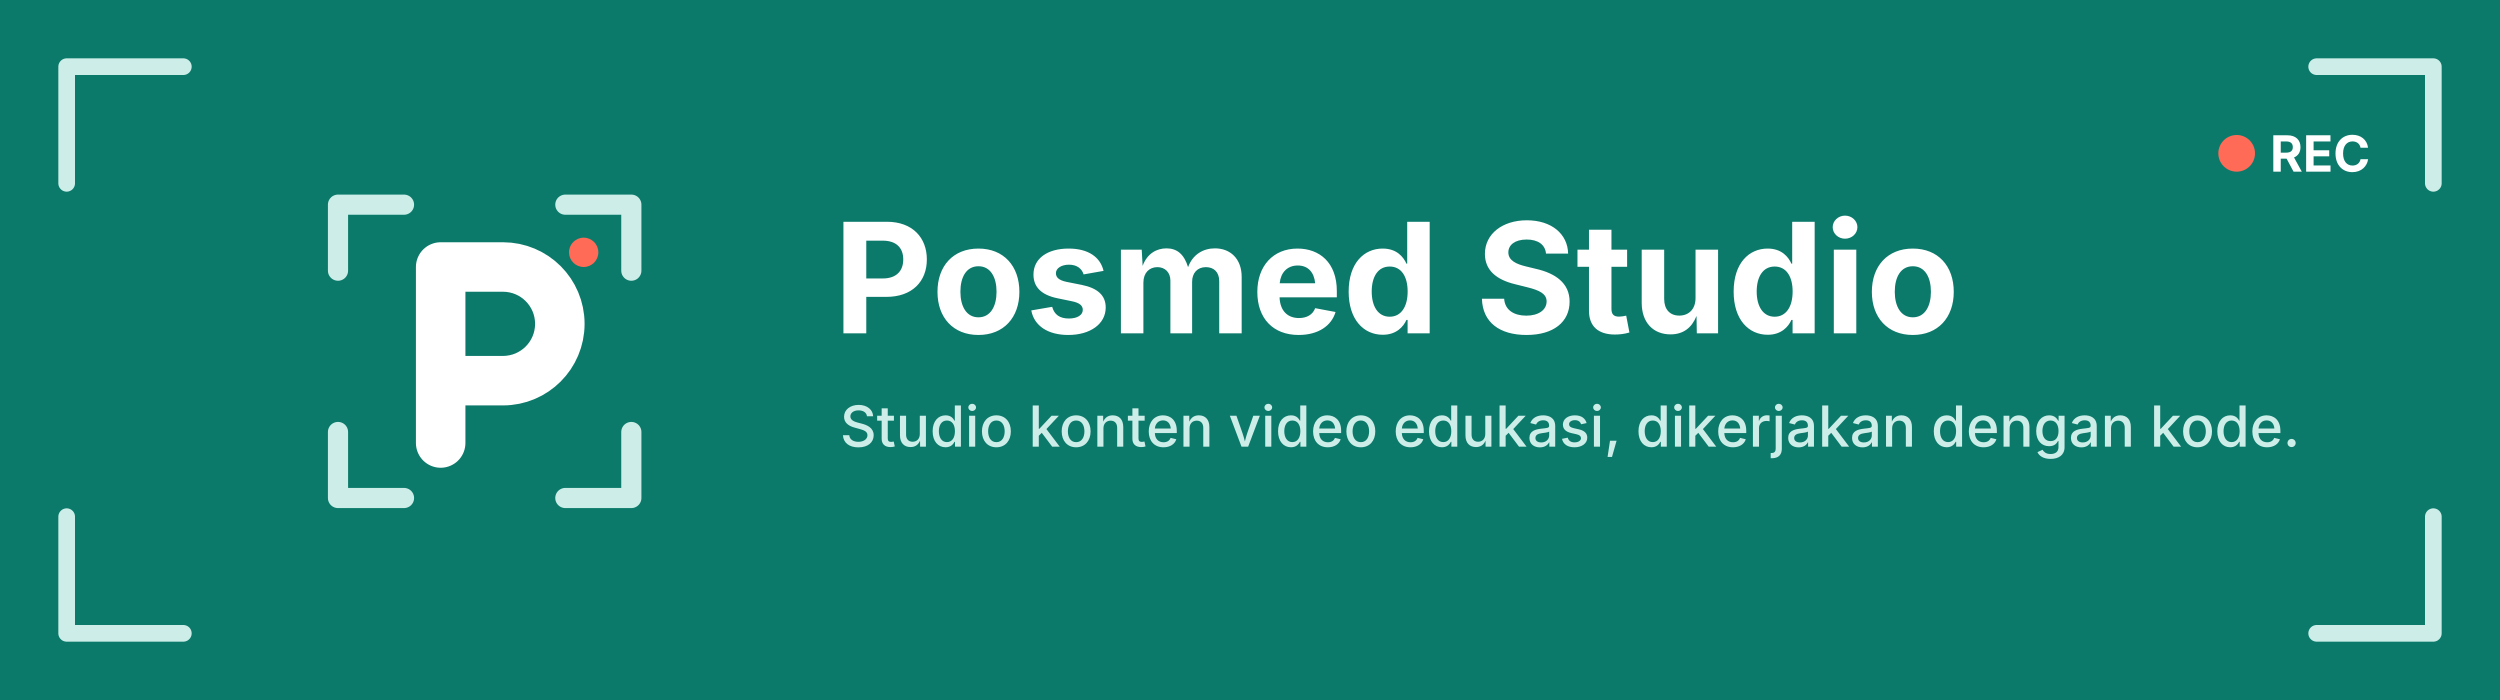
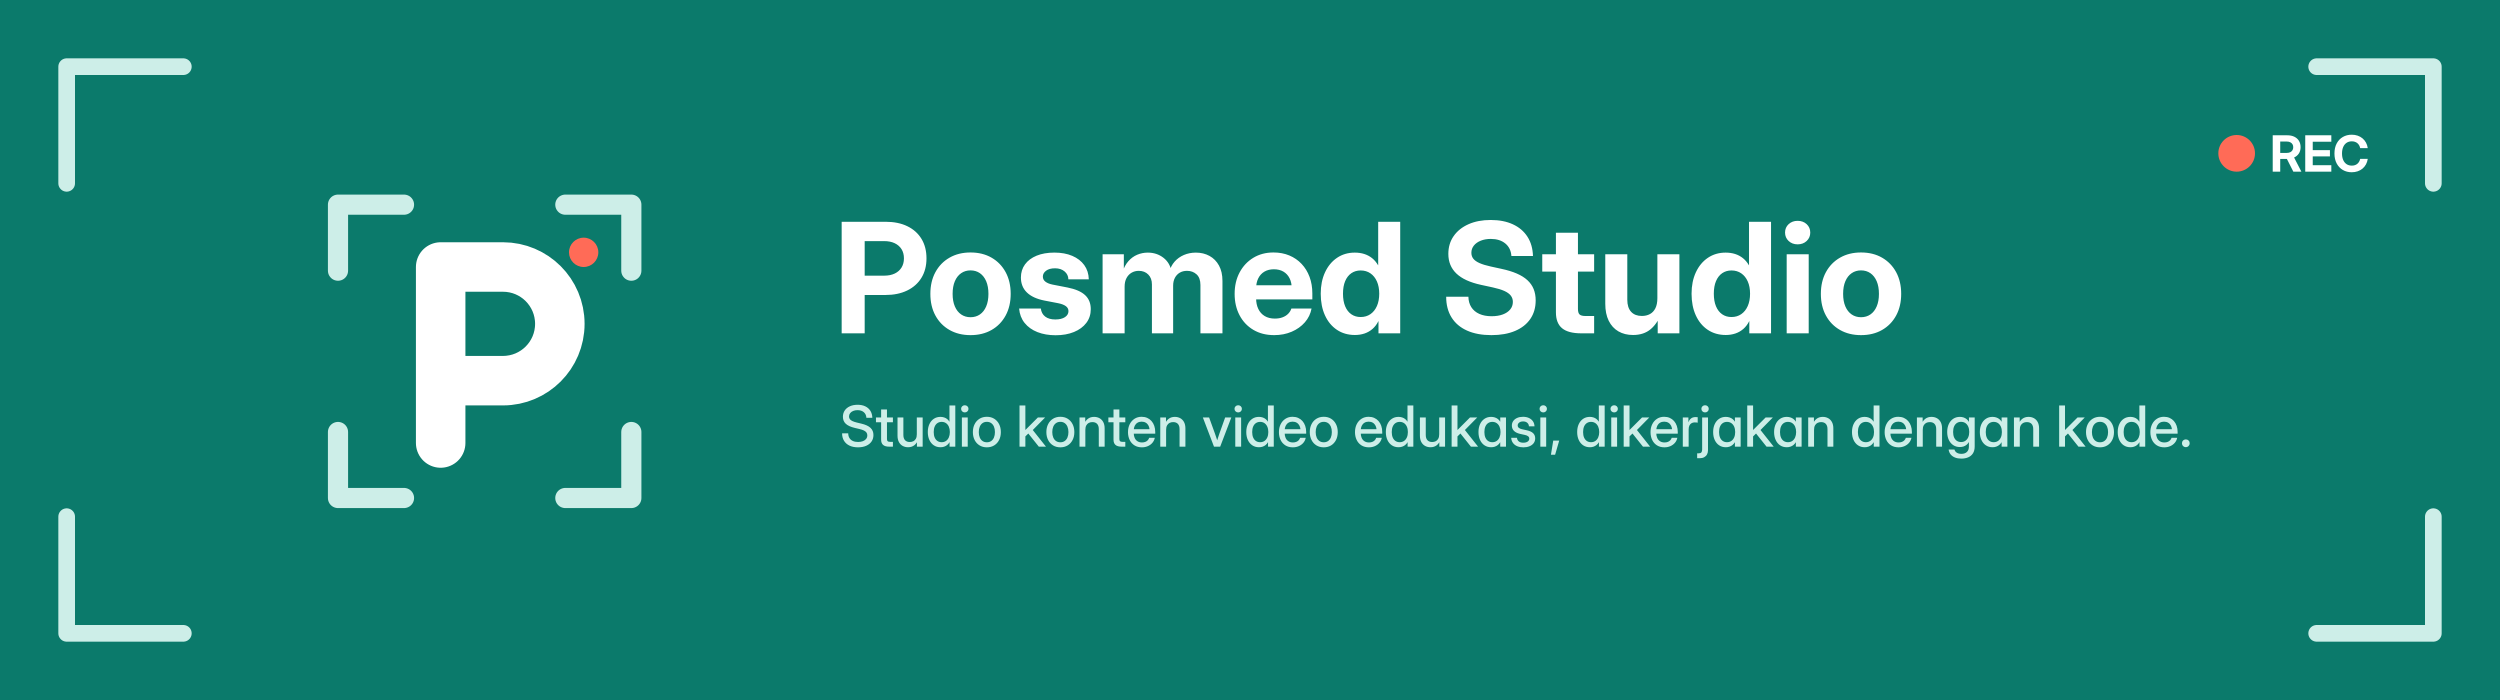
<svg xmlns="http://www.w3.org/2000/svg" viewBox="0 0 1500 420" width="1500" height="420">
  <rect width="1500" height="420" fill="#0b7a6b" />
  <path d="M40 110 V40 H110" fill="none" stroke="#cdeee8" stroke-width="10" stroke-linecap="round" stroke-linejoin="round" />
  <path d="M1390 40 H1460 V110" fill="none" stroke="#cdeee8" stroke-width="10" stroke-linecap="round" stroke-linejoin="round" />
  <path d="M1460 310 V380 H1390" fill="none" stroke="#cdeee8" stroke-width="10" stroke-linecap="round" stroke-linejoin="round" />
  <path d="M110 380 H40 V310" fill="none" stroke="#cdeee8" stroke-width="10" stroke-linecap="round" stroke-linejoin="round" />
  <g transform="translate(150 70) scale(0.55)">
    <path d="M96 168 V96 H168" fill="none" stroke="#cdeee8" stroke-width="22" stroke-linecap="round" stroke-linejoin="round" />
    <path d="M344 96 H416 V168" fill="none" stroke="#cdeee8" stroke-width="22" stroke-linecap="round" stroke-linejoin="round" />
    <path d="M416 344 V416 H344" fill="none" stroke="#cdeee8" stroke-width="22" stroke-linecap="round" stroke-linejoin="round" />
    <path d="M168 416 H96 V344" fill="none" stroke="#cdeee8" stroke-width="22" stroke-linecap="round" stroke-linejoin="round" />
    <path d="M208 356 V164 H276 A62 62 0 0 1 276 288 H208" fill="none" stroke="#fff" stroke-width="54" stroke-linecap="round" stroke-linejoin="round" />
    <circle cx="364" cy="148" r="16" fill="#ff6b57" />
  </g>
-   <text x="500" y="200" font-family="Inter Variable, Inter, sans-serif" font-weight="700" font-size="92" fill="#fff">Posmed Studio</text>
-   <text x="504" y="268" font-family="Inter Variable, Inter, sans-serif" font-weight="500" font-size="34" fill="#cdeee8">Studio konten video edukasi, dikerjakan dengan kode.</text>
+   <path d="M504.999 200.0V133.066H531.389Q538.93 133.066 544.429 135.743Q549.928 138.42 552.909 143.344Q555.89 148.267 555.89 155.021Q555.89 161.75 552.868 166.685Q549.845 171.621 544.305 174.308Q538.765 176.995 531.223 176.995H512.656V165.393H530.513Q534.19 165.393 536.833 164.126Q539.477 162.859 540.92 160.524Q542.363 158.19 542.363 155.021Q542.363 151.806 540.92 149.505Q539.477 147.203 536.833 145.936Q534.19 144.669 530.513 144.669H518.81V200.0Z M582.315 201.078Q575.15 201.078 569.713 197.984Q564.276 194.89 561.246 189.319Q558.217 183.749 558.217 176.323Q558.217 168.875 561.246 163.297Q564.276 157.718 569.713 154.601Q575.15 151.484 582.315 151.484Q589.525 151.484 594.939 154.601Q600.354 157.718 603.383 163.297Q606.413 168.875 606.413 176.323Q606.413 183.749 603.383 189.319Q600.354 194.89 594.939 197.984Q589.525 201.078 582.315 201.078ZM582.315 190.328Q585.546 190.328 587.959 188.66Q590.372 186.993 591.715 183.845Q593.058 180.698 593.058 176.323Q593.058 171.882 591.715 168.746Q590.372 165.611 587.959 163.923Q585.546 162.235 582.315 162.235Q579.129 162.235 576.693 163.913Q574.257 165.591 572.914 168.736Q571.571 171.882 571.571 176.323Q571.571 180.719 572.914 183.856Q574.257 186.993 576.683 188.66Q579.108 190.328 582.315 190.328Z M633.4 201.151Q627.256 201.151 622.457 199.258Q617.657 197.366 614.769 193.768Q611.881 190.17 611.469 185.101H624.498Q624.854 188.184 627.09 189.933Q629.325 191.681 633.172 191.681Q636.876 191.681 638.977 190.282Q641.077 188.883 641.077 186.684Q641.077 184.814 639.464 183.657Q637.852 182.501 634.929 181.928L626.613 180.325Q619.719 178.971 616.133 175.481Q612.547 171.99 612.547 166.509Q612.547 162.005 614.993 158.64Q617.438 155.276 621.955 153.416Q626.471 151.557 632.639 151.557Q638.793 151.557 643.379 153.518Q647.964 155.48 650.557 159.064Q653.149 162.647 653.284 167.607H641.024Q640.979 164.755 638.76 162.867Q636.542 160.978 633.027 160.978Q629.616 160.978 627.665 162.422Q625.715 163.867 625.715 165.975Q625.715 167.822 627.242 169Q628.77 170.179 631.481 170.745L640.476 172.493Q647.668 173.917 651.064 177.08Q654.459 180.243 654.459 185.486Q654.459 190.228 651.787 193.748Q649.115 197.269 644.362 199.21Q639.609 201.151 633.4 201.151Z M661.557 200.0V152.562H674.302V163.236H673.504Q674.751 159.292 677.032 156.703Q679.313 154.114 682.33 152.841Q685.347 151.567 688.678 151.567Q694.103 151.567 698.11 154.698Q702.117 157.828 702.963 163.236H701.561Q702.448 159.613 704.747 157.003Q707.045 154.394 710.354 152.98Q713.663 151.567 717.53 151.567Q722.096 151.567 725.706 153.551Q729.316 155.535 731.396 159.329Q733.477 163.123 733.477 168.574V200.0H720.261V171Q720.261 166.729 717.942 164.617Q715.623 162.504 712.23 162.504Q709.675 162.504 707.809 163.627Q705.943 164.75 704.913 166.752Q703.882 168.754 703.882 171.413V200.0H691.152V170.628Q691.152 166.919 688.954 164.711Q686.756 162.504 683.251 162.504Q680.92 162.504 678.99 163.606Q677.061 164.707 675.917 166.824Q674.773 168.941 674.773 171.992V200.0Z M764.513 201.078Q757.332 201.078 751.989 197.901Q746.645 194.723 743.712 189.119Q740.779 183.514 740.779 176.323Q740.779 169.066 743.762 163.463Q746.745 157.86 751.997 154.672Q757.249 151.484 764.071 151.484Q769.304 151.484 773.583 153.269Q777.861 155.054 780.958 158.342Q784.055 161.63 785.73 166.128Q787.405 170.627 787.405 176.056V179.622H745.502V171.172H781.027L775.055 173.172Q775.055 169.582 773.75 166.981Q772.445 164.38 770.052 162.971Q767.66 161.563 764.338 161.563Q761.062 161.563 758.667 162.971Q756.273 164.38 754.968 166.981Q753.663 169.582 753.663 173.172V178.953Q753.663 182.613 754.984 185.367Q756.304 188.122 758.823 189.637Q761.342 191.152 764.902 191.152Q767.494 191.152 769.509 190.4Q771.524 189.647 772.881 188.282Q774.238 186.917 774.836 185.101H786.936Q786.061 189.808 782.916 193.402Q779.771 196.997 775.016 199.037Q770.262 201.078 764.513 201.078Z M812.965 200.995Q806.787 200.995 802.162 197.898Q797.536 194.8 794.988 189.228Q792.44 183.656 792.44 176.233Q792.44 168.935 795.024 163.375Q797.609 157.815 802.222 154.691Q806.835 151.567 812.868 151.567Q815.968 151.567 818.569 152.394Q821.171 153.222 823.256 154.889Q825.34 156.556 826.844 159.134H826.909V133.066H840.125V200.0H827.089V192.715H827.023Q825.656 195.48 823.55 197.325Q821.445 199.171 818.767 200.083Q816.089 200.995 812.965 200.995ZM816.389 190.217Q819.748 190.217 822.255 188.489Q824.762 186.761 826.15 183.612Q827.538 180.463 827.538 176.233Q827.538 171.982 826.15 168.857Q824.762 165.733 822.255 164.004Q819.748 162.276 816.389 162.276Q813.199 162.276 810.808 163.922Q808.417 165.567 807.106 168.671Q805.794 171.776 805.794 176.233Q805.794 180.669 807.106 183.798Q808.417 186.926 810.808 188.572Q813.199 190.217 816.389 190.217Z  M894.843 201.078Q886.292 201.078 880.22 198.352Q874.147 195.626 870.926 190.464Q867.705 185.303 867.705 178.049H881.041Q881.113 181.695 882.797 184.319Q884.481 186.943 887.584 188.338Q890.686 189.733 894.965 189.733Q898.818 189.733 901.67 188.671Q904.522 187.61 906.119 185.675Q907.716 183.74 907.716 181.141Q907.716 178.986 906.486 177.381Q905.256 175.775 902.614 174.577Q899.971 173.379 895.702 172.454L888.66 170.927Q878.709 168.776 873.857 164.141Q869.004 159.506 869.004 152.338Q869.004 146.228 872.184 141.659Q875.364 137.09 881.085 134.539Q886.805 131.988 894.399 131.988Q902.114 131.988 907.73 134.587Q913.347 137.186 916.464 142.027Q919.582 146.869 919.786 153.608H906.841Q906.506 148.823 903.186 146.089Q899.866 143.354 894.469 143.354Q891.078 143.354 888.447 144.416Q885.816 145.477 884.319 147.347Q882.822 149.216 882.822 151.667Q882.822 153.739 884 155.234Q885.178 156.729 887.732 157.859Q890.286 158.99 894.386 159.888L900.789 161.289Q906.147 162.429 910.044 164.112Q913.941 165.795 916.457 168.114Q918.973 170.433 920.189 173.443Q921.406 176.453 921.406 180.224Q921.406 186.674 918.204 191.355Q915.002 196.036 909.046 198.557Q903.091 201.078 894.843 201.078Z M956.481 152.562V162.954H925.352V152.562ZM933.554 139.625H946.77V185.347Q946.77 187.747 947.746 188.678Q948.722 189.609 951.399 189.609Q952.529 189.609 954.084 189.609Q955.638 189.609 956.481 189.609V200.0Q955.288 200.0 953.132 200.0Q950.975 200.0 948.788 200.0Q940.932 200.0 937.243 196.939Q933.554 193.878 933.554 187.417Z M979.816 200.995Q974.787 200.995 971.03 198.81Q967.273 196.624 965.218 192.436Q963.163 188.248 963.163 182.274V152.562H976.378V179.843Q976.378 184.59 978.676 187.082Q980.974 189.573 985.11 189.573Q987.842 189.573 989.944 188.447Q992.046 187.321 993.234 184.954Q994.421 182.587 994.421 178.917V152.562H1007.637V200.0H994.625V187.651H996.878Q994.615 193.933 990.46 197.464Q986.304 200.995 979.816 200.995Z M1035.463 200.995Q1029.285 200.995 1024.66 197.898Q1020.035 194.8 1017.486 189.228Q1014.938 183.656 1014.938 176.233Q1014.938 168.935 1017.522 163.375Q1020.107 157.815 1024.72 154.691Q1029.333 151.567 1035.366 151.567Q1038.466 151.567 1041.067 152.394Q1043.669 153.222 1045.754 154.889Q1047.839 156.556 1049.342 159.134H1049.407V133.066H1062.623V200.0H1049.587V192.715H1049.521Q1048.154 195.48 1046.048 197.325Q1043.943 199.171 1041.265 200.083Q1038.587 200.995 1035.463 200.995ZM1038.887 190.217Q1042.247 190.217 1044.753 188.489Q1047.26 186.761 1048.648 183.612Q1050.036 180.463 1050.036 176.233Q1050.036 171.982 1048.648 168.857Q1047.26 165.733 1044.753 164.004Q1042.247 162.276 1038.887 162.276Q1035.697 162.276 1033.306 163.922Q1030.915 165.567 1029.604 168.671Q1028.292 171.776 1028.292 176.233Q1028.292 180.669 1029.604 183.798Q1030.915 186.926 1033.306 188.572Q1035.697 190.217 1038.887 190.217Z M1072.008 200.0V152.562H1085.224V200.0ZM1078.592 146.608Q1075.32 146.608 1073.174 144.588Q1071.028 142.569 1071.028 139.534Q1071.028 136.499 1073.174 134.499Q1075.32 132.499 1078.571 132.499Q1081.857 132.499 1084.006 134.496Q1086.156 136.494 1086.156 139.555Q1086.156 142.583 1084.004 144.595Q1081.851 146.608 1078.592 146.608Z M1116.616 201.078Q1109.451 201.078 1104.014 197.984Q1098.577 194.89 1095.547 189.319Q1092.518 183.749 1092.518 176.323Q1092.518 168.875 1095.547 163.297Q1098.577 157.718 1104.014 154.601Q1109.451 151.484 1116.616 151.484Q1123.826 151.484 1129.24 154.601Q1134.654 157.718 1137.684 163.297Q1140.713 168.875 1140.713 176.323Q1140.713 183.749 1137.684 189.319Q1134.654 194.89 1129.24 197.984Q1123.826 201.078 1116.616 201.078ZM1116.616 190.328Q1119.846 190.328 1122.26 188.66Q1124.673 186.993 1126.016 183.845Q1127.359 180.698 1127.359 176.323Q1127.359 171.882 1126.016 168.746Q1124.673 165.611 1122.26 163.923Q1119.846 162.235 1116.616 162.235Q1113.43 162.235 1110.994 163.913Q1108.558 165.591 1107.215 168.736Q1105.872 171.882 1105.872 176.323Q1105.872 180.719 1107.215 183.856Q1108.558 186.993 1110.984 188.66Q1113.409 190.328 1116.616 190.328Z" fill="#fff" />
+   <path d="M514.816 268.398Q511.859 268.398 509.717 267.382Q507.574 266.365 506.414 264.479Q505.253 262.593 505.253 259.983H508.932Q508.941 261.606 509.641 262.776Q510.341 263.946 511.664 264.566Q512.987 265.186 514.831 265.186Q516.512 265.186 517.755 264.701Q518.997 264.216 519.692 263.325Q520.386 262.433 520.386 261.228Q520.386 260.276 519.914 259.569Q519.441 258.862 518.402 258.333Q517.363 257.803 515.641 257.402L512.926 256.76Q509.176 255.875 507.461 254.264Q505.745 252.652 505.745 250.087Q505.745 247.906 506.84 246.287Q507.934 244.667 509.923 243.766Q511.911 242.865 514.562 242.865Q517.228 242.865 519.187 243.811Q521.146 244.756 522.239 246.504Q523.331 248.251 523.401 250.664H519.836Q519.706 248.525 518.279 247.308Q516.852 246.092 514.504 246.092Q513.024 246.092 511.876 246.576Q510.727 247.061 510.072 247.923Q509.417 248.784 509.417 249.905Q509.417 250.802 509.895 251.462Q510.372 252.122 511.411 252.626Q512.451 253.131 514.151 253.54L516.81 254.178Q518.677 254.617 520.042 255.245Q521.408 255.873 522.299 256.712Q523.19 257.551 523.627 258.625Q524.065 259.698 524.065 261.026Q524.065 263.248 522.923 264.91Q521.782 266.571 519.704 267.485Q517.625 268.398 514.816 268.398Z M535.746 250.469V253.365H525.58V250.469ZM528.672 245.688H532.181V263.362Q532.181 264.332 532.584 264.718Q532.986 265.104 534.035 265.104Q534.429 265.104 534.914 265.104Q535.399 265.104 535.746 265.104V268.0Q535.311 268.0 534.702 268.0Q534.094 268.0 533.536 268.0Q531.064 268.0 529.868 266.964Q528.672 265.929 528.672 263.816Z M544.857 268.344Q543.064 268.344 541.622 267.56Q540.18 266.776 539.346 265.225Q538.511 263.675 538.511 261.389V250.469H542.021V260.957Q542.021 263.058 543.034 264.134Q544.048 265.21 545.863 265.21Q547.052 265.21 548.008 264.729Q548.965 264.247 549.526 263.214Q550.087 262.181 550.087 260.555V250.469H553.597V268.0H550.157V263.645H550.965Q550.111 265.991 548.576 267.167Q547.04 268.344 544.857 268.344Z M564.28 268.344Q562.002 268.344 560.287 267.193Q558.572 266.042 557.627 263.989Q556.682 261.936 556.682 259.228Q556.682 256.525 557.631 254.474Q558.581 252.422 560.294 251.273Q562.008 250.125 564.268 250.125Q565.413 250.125 566.425 250.443Q567.438 250.76 568.259 251.397Q569.08 252.034 569.642 253.005H569.672V243.264H573.181V268.0H569.738V265.332H569.708Q569.119 266.347 568.284 267.018Q567.449 267.688 566.439 268.016Q565.428 268.344 564.28 268.344ZM564.989 265.323Q566.488 265.323 567.593 264.568Q568.699 263.812 569.302 262.439Q569.904 261.067 569.904 259.228Q569.904 257.377 569.302 256.007Q568.699 254.637 567.593 253.882Q566.488 253.126 564.989 253.126Q563.589 253.126 562.514 253.827Q561.439 254.528 560.835 255.884Q560.231 257.241 560.231 259.228Q560.231 261.203 560.835 262.562Q561.439 263.921 562.514 264.622Q563.589 265.323 564.989 265.323Z M577.127 268.0V250.469H580.636V268.0ZM578.878 247.455Q577.944 247.455 577.303 246.829Q576.663 246.203 576.663 245.3Q576.663 244.395 577.303 243.772Q577.944 243.149 578.871 243.149Q579.812 243.149 580.453 243.772Q581.094 244.394 581.094 245.308Q581.094 246.207 580.452 246.831Q579.81 247.455 578.878 247.455Z M592.118 268.398Q589.619 268.398 587.726 267.237Q585.834 266.076 584.78 264.017Q583.726 261.958 583.726 259.262Q583.726 256.551 584.78 254.481Q585.834 252.41 587.726 251.24Q589.619 250.07 592.118 250.07Q594.633 250.07 596.517 251.24Q598.402 252.41 599.456 254.481Q600.51 256.551 600.51 259.262Q600.51 261.958 599.456 264.017Q598.402 266.076 596.517 267.237Q594.633 268.398 592.118 268.398ZM592.118 265.37Q593.623 265.37 594.706 264.622Q595.789 263.874 596.375 262.496Q596.961 261.118 596.961 259.262Q596.961 257.375 596.375 255.999Q595.789 254.622 594.706 253.86Q593.623 253.099 592.118 253.099Q590.63 253.099 589.538 253.854Q588.447 254.608 587.861 255.992Q587.275 257.375 587.275 259.262Q587.275 261.131 587.861 262.503Q588.447 263.874 589.531 264.622Q590.616 265.37 592.118 265.37Z  M614.942 262.11V257.963H615.256L622.741 250.469H627.087L618.751 258.943H618.198ZM611.708 268.0V243.264H615.217V268.0ZM623.289 268.0 616.682 259.723 619.086 257.28 627.586 268.0Z M636.212 268.398Q633.713 268.398 631.82 267.237Q629.928 266.076 628.874 264.017Q627.82 261.958 627.82 259.262Q627.82 256.551 628.874 254.481Q629.928 252.41 631.82 251.24Q633.713 250.07 636.212 250.07Q638.727 250.07 640.611 251.24Q642.496 252.41 643.549 254.481Q644.603 256.551 644.603 259.262Q644.603 261.958 643.549 264.017Q642.496 266.076 640.611 267.237Q638.727 268.398 636.212 268.398ZM636.212 265.37Q637.716 265.37 638.799 264.622Q639.882 263.874 640.469 262.496Q641.055 261.118 641.055 259.262Q641.055 257.375 640.469 255.999Q639.882 254.622 638.799 253.86Q637.716 253.099 636.212 253.099Q634.723 253.099 633.632 253.854Q632.541 254.608 631.955 255.992Q631.368 257.375 631.368 259.262Q631.368 261.131 631.955 262.503Q632.541 263.874 633.625 264.622Q634.71 265.37 636.212 265.37Z M651.209 257.914V268.0H647.7V250.469H651.14V254.823H650.331Q651.185 252.464 652.723 251.295Q654.26 250.125 656.44 250.125Q658.249 250.125 659.683 250.909Q661.117 251.693 661.951 253.237Q662.785 254.781 662.785 257.079V268.0H659.276V257.512Q659.276 255.408 658.271 254.333Q657.265 253.258 655.433 253.258Q654.244 253.258 653.288 253.74Q652.332 254.222 651.771 255.248Q651.209 256.275 651.209 257.914Z M675.182 250.469V253.365H665.017V250.469ZM668.108 245.688H671.618V263.362Q671.618 264.332 672.02 264.718Q672.422 265.104 673.472 265.104Q673.866 265.104 674.35 265.104Q674.835 265.104 675.182 265.104V268.0Q674.748 268.0 674.139 268.0Q673.53 268.0 672.973 268.0Q670.5 268.0 669.304 266.964Q668.108 265.929 668.108 263.816Z M685.141 268.398Q682.541 268.398 680.671 267.221Q678.801 266.044 677.798 263.976Q676.794 261.907 676.794 259.262Q676.794 256.586 677.837 254.512Q678.88 252.438 680.722 251.254Q682.564 250.07 684.954 250.07Q686.816 250.07 688.323 250.733Q689.829 251.395 690.908 252.619Q691.987 253.844 692.564 255.521Q693.141 257.199 693.141 259.229V260.188H678.372V257.531H691.304L689.76 258.342Q689.76 256.705 689.173 255.504Q688.586 254.304 687.517 253.649Q686.448 252.994 684.987 252.994Q683.543 252.994 682.479 253.649Q681.415 254.304 680.828 255.504Q680.241 256.705 680.241 258.342V259.851Q680.241 261.508 680.819 262.777Q681.396 264.047 682.503 264.759Q683.611 265.471 685.189 265.471Q686.339 265.471 687.218 265.118Q688.097 264.766 688.679 264.133Q689.261 263.5 689.512 262.667H692.884Q692.555 264.365 691.47 265.654Q690.385 266.944 688.754 267.671Q687.122 268.398 685.141 268.398Z M699.669 257.914V268.0H696.16V250.469H699.6V254.823H698.791Q699.645 252.464 701.183 251.295Q702.72 250.125 704.899 250.125Q706.709 250.125 708.143 250.909Q709.577 251.693 710.411 253.237Q711.245 254.781 711.245 257.079V268.0H707.736V257.512Q707.736 255.408 706.73 254.333Q705.725 253.258 703.893 253.258Q702.704 253.258 701.748 253.74Q700.792 254.222 700.231 255.248Q699.669 256.275 699.669 257.914Z  M728.395 268.0 721.711 250.469H725.459L728.948 260.084Q729.436 261.442 729.875 262.799Q730.314 264.156 730.738 265.514H729.896Q730.33 264.156 730.76 262.799Q731.189 261.442 731.66 260.084L735.099 250.469H738.795L732.111 268.0Z M741.167 268.0V250.469H744.676V268.0ZM742.918 247.455Q741.984 247.455 741.343 246.829Q740.703 246.203 740.703 245.3Q740.703 244.395 741.343 243.772Q741.984 243.149 742.911 243.149Q743.852 243.149 744.493 243.772Q745.134 244.394 745.134 245.308Q745.134 246.207 744.492 246.831Q743.85 247.455 742.918 247.455Z M755.364 268.344Q753.086 268.344 751.371 267.193Q749.656 266.042 748.711 263.989Q747.766 261.936 747.766 259.228Q747.766 256.525 748.715 254.474Q749.665 252.422 751.378 251.273Q753.092 250.125 755.352 250.125Q756.497 250.125 757.509 250.443Q758.522 250.76 759.343 251.397Q760.164 252.034 760.726 253.005H760.756V243.264H764.265V268.0H760.822V265.332H760.792Q760.203 266.347 759.368 267.018Q758.533 267.688 757.523 268.016Q756.512 268.344 755.364 268.344ZM756.073 265.323Q757.572 265.323 758.677 264.568Q759.783 263.812 760.386 262.439Q760.988 261.067 760.988 259.228Q760.988 257.377 760.386 256.007Q759.783 254.637 758.677 253.882Q757.572 253.126 756.073 253.126Q754.673 253.126 753.598 253.827Q752.523 254.528 751.919 255.884Q751.315 257.241 751.315 259.228Q751.315 261.203 751.919 262.562Q752.523 263.921 753.598 264.622Q754.673 265.323 756.073 265.323Z M775.703 268.398Q773.103 268.398 771.233 267.221Q769.362 266.044 768.359 263.976Q767.356 261.907 767.356 259.262Q767.356 256.586 768.398 254.512Q769.441 252.438 771.283 251.254Q773.126 250.07 775.516 250.07Q777.378 250.07 778.884 250.733Q780.391 251.395 781.47 252.619Q782.548 253.844 783.125 255.521Q783.702 257.199 783.702 259.229V260.188H768.934V257.531H781.865L780.322 258.342Q780.322 256.705 779.735 255.504Q779.148 254.304 778.079 253.649Q777.009 252.994 775.548 252.994Q774.104 252.994 773.04 253.649Q771.976 254.304 771.389 255.504Q770.802 256.705 770.802 258.342V259.851Q770.802 261.508 771.38 262.777Q771.958 264.047 773.065 264.759Q774.172 265.471 775.751 265.471Q776.9 265.471 777.779 265.118Q778.658 264.766 779.24 264.133Q779.823 263.5 780.073 262.667H783.445Q783.116 264.365 782.032 265.654Q780.947 266.944 779.315 267.671Q777.684 268.398 775.703 268.398Z M794.258 268.398Q791.76 268.398 789.867 267.237Q787.974 266.076 786.921 264.017Q785.867 261.958 785.867 259.262Q785.867 256.551 786.921 254.481Q787.974 252.41 789.867 251.24Q791.76 250.07 794.258 250.07Q796.774 250.07 798.658 251.24Q800.542 252.41 801.596 254.481Q802.65 256.551 802.65 259.262Q802.65 261.958 801.596 264.017Q800.542 266.076 798.658 267.237Q796.774 268.398 794.258 268.398ZM794.258 265.37Q795.763 265.37 796.846 264.622Q797.929 263.874 798.515 262.496Q799.101 261.118 799.101 259.262Q799.101 257.375 798.515 255.999Q797.929 254.622 796.846 253.86Q795.763 253.099 794.258 253.099Q792.77 253.099 791.679 253.854Q790.587 254.608 790.001 255.992Q789.415 257.375 789.415 259.262Q789.415 261.131 790.001 262.503Q790.587 263.874 791.672 264.622Q792.757 265.37 794.258 265.37Z  M821.341 268.398Q818.74 268.398 816.87 267.221Q815 266.044 813.997 263.976Q812.994 261.907 812.994 259.262Q812.994 256.586 814.036 254.512Q815.079 252.438 816.921 251.254Q818.763 250.07 821.153 250.07Q823.015 250.07 824.522 250.733Q826.028 251.395 827.107 252.619Q828.186 253.844 828.763 255.521Q829.34 257.199 829.34 259.229V260.188H814.571V257.531H827.503L825.959 258.342Q825.959 256.705 825.373 255.504Q824.786 254.304 823.716 253.649Q822.647 252.994 821.186 252.994Q819.742 252.994 818.678 253.649Q817.614 254.304 817.027 255.504Q816.44 256.705 816.44 258.342V259.851Q816.44 261.508 817.018 262.777Q817.596 264.047 818.703 264.759Q819.81 265.471 821.388 265.471Q822.538 265.471 823.417 265.118Q824.296 264.766 824.878 264.133Q825.46 263.5 825.711 262.667H829.083Q828.754 264.365 827.669 265.654Q826.585 266.944 824.953 267.671Q823.321 268.398 821.341 268.398Z M839.102 268.344Q836.824 268.344 835.109 267.193Q833.394 266.042 832.449 263.989Q831.504 261.936 831.504 259.228Q831.504 256.525 832.454 254.474Q833.403 252.422 835.117 251.273Q836.83 250.125 839.09 250.125Q840.235 250.125 841.248 250.443Q842.26 250.76 843.081 251.397Q843.902 252.034 844.464 253.005H844.494V243.264H848.004V268.0H844.56V265.332H844.53Q843.941 266.347 843.106 267.018Q842.271 267.688 841.261 268.016Q840.25 268.344 839.102 268.344ZM839.811 265.323Q841.31 265.323 842.416 264.568Q843.521 263.812 844.124 262.439Q844.726 261.067 844.726 259.228Q844.726 257.377 844.124 256.007Q843.521 254.637 842.416 253.882Q841.31 253.126 839.811 253.126Q838.411 253.126 837.336 253.827Q836.262 254.528 835.657 255.884Q835.053 257.241 835.053 259.228Q835.053 261.203 835.657 262.562Q836.262 263.921 837.336 264.622Q838.411 265.323 839.811 265.323Z M858.295 268.344Q856.502 268.344 855.06 267.56Q853.617 266.776 852.783 265.225Q851.949 263.675 851.949 261.389V250.469H855.458V260.957Q855.458 263.058 856.472 264.134Q857.485 265.21 859.301 265.21Q860.49 265.21 861.446 264.729Q862.402 264.247 862.963 263.214Q863.525 262.181 863.525 260.555V250.469H867.034V268.0H863.594V263.645H864.403Q863.549 265.991 862.013 267.167Q860.477 268.344 858.295 268.344Z M874.209 262.11V257.963H874.523L882.008 250.469H886.354L878.018 258.943H877.465ZM870.974 268.0V243.264H874.484V268.0ZM882.555 268.0 875.948 259.723 878.353 257.28 886.852 268.0Z M894.684 268.344Q892.407 268.344 890.691 267.193Q888.976 266.042 888.031 263.989Q887.086 261.936 887.086 259.228Q887.086 256.525 888.036 254.474Q888.985 252.422 890.699 251.273Q892.412 250.125 894.672 250.125Q895.817 250.125 896.846 250.443Q897.875 250.76 898.71 251.394Q899.545 252.028 900.1 252.987H900.143V250.469H903.595V268.0H900.143V265.356H900.103Q899.514 266.359 898.681 267.023Q897.848 267.688 896.84 268.016Q895.832 268.344 894.684 268.344ZM895.393 265.323Q896.892 265.323 897.998 264.568Q899.103 263.812 899.706 262.439Q900.309 261.067 900.309 259.228Q900.309 257.377 899.706 256.007Q899.103 254.637 897.998 253.882Q896.892 253.126 895.393 253.126Q893.993 253.126 892.918 253.827Q891.844 254.528 891.239 255.884Q890.635 257.241 890.635 259.228Q890.635 261.203 891.239 262.562Q891.844 263.921 892.918 264.622Q893.993 265.323 895.393 265.323Z M914.045 268.407Q912.038 268.407 910.428 267.765Q908.819 267.122 907.832 265.843Q906.846 264.564 906.717 262.667H910.182Q910.325 264.087 911.298 264.856Q912.271 265.625 913.973 265.625Q915.647 265.625 916.608 264.943Q917.57 264.262 917.57 263.216Q917.57 262.322 916.884 261.781Q916.199 261.24 915.053 260.992L912.147 260.352Q909.67 259.798 908.393 258.538Q907.116 257.278 907.116 255.33Q907.116 253.779 907.954 252.595Q908.792 251.412 910.306 250.745Q911.819 250.079 913.83 250.079Q915.805 250.079 917.339 250.78Q918.872 251.481 919.761 252.764Q920.651 254.046 920.701 255.819H917.353Q917.336 254.538 916.388 253.697Q915.44 252.856 913.878 252.856Q912.384 252.856 911.502 253.554Q910.619 254.252 910.619 255.264Q910.619 256.156 911.295 256.705Q911.97 257.254 913.145 257.523L916.134 258.181Q918.703 258.755 919.907 259.936Q921.111 261.117 921.111 263.025Q921.111 264.693 920.195 265.902Q919.279 267.11 917.681 267.759Q916.083 268.407 914.045 268.407Z M924.199 268.0V250.469H927.708V268.0ZM925.951 247.455Q925.016 247.455 924.376 246.829Q923.735 246.203 923.735 245.3Q923.735 244.395 924.376 243.772Q925.016 243.149 925.943 243.149Q926.884 243.149 927.525 243.772Q928.166 244.394 928.166 245.308Q928.166 246.207 927.524 246.831Q926.882 247.455 925.951 247.455Z M930.563 272.835 931.943 264.356H935.526L933.072 272.835Z  M953.902 268.344Q951.624 268.344 949.909 267.193Q948.194 266.042 947.249 263.989Q946.304 261.936 946.304 259.228Q946.304 256.525 947.253 254.474Q948.203 252.422 949.916 251.273Q951.63 250.125 953.89 250.125Q955.035 250.125 956.047 250.443Q957.06 250.76 957.881 251.397Q958.702 252.034 959.264 253.005H959.294V243.264H962.803V268.0H959.36V265.332H959.33Q958.741 266.347 957.906 267.018Q957.071 267.688 956.061 268.016Q955.05 268.344 953.902 268.344ZM954.611 265.323Q956.11 265.323 957.215 264.568Q958.321 263.812 958.924 262.439Q959.526 261.067 959.526 259.228Q959.526 257.377 958.924 256.007Q958.321 254.637 957.215 253.882Q956.11 253.126 954.611 253.126Q953.211 253.126 952.136 253.827Q951.061 254.528 950.457 255.884Q949.853 257.241 949.853 259.228Q949.853 261.203 950.457 262.562Q951.061 263.921 952.136 264.622Q953.211 265.323 954.611 265.323Z M966.749 268.0V250.469H970.258V268.0ZM968.5 247.455Q967.566 247.455 966.925 246.829Q966.285 246.203 966.285 245.3Q966.285 244.395 966.925 243.772Q967.566 243.149 968.493 243.149Q969.434 243.149 970.075 243.772Q970.716 244.394 970.716 245.308Q970.716 246.207 970.074 246.831Q969.432 247.455 968.5 247.455Z M977.437 262.11V257.963H977.751L985.236 250.469H989.582L981.246 258.943H980.694ZM974.203 268.0V243.264H977.712V268.0ZM985.784 268.0 979.177 259.723 981.581 257.28 990.081 268.0Z M998.662 268.398Q996.062 268.398 994.192 267.221Q992.321 266.044 991.318 263.976Q990.315 261.907 990.315 259.262Q990.315 256.586 991.357 254.512Q992.4 252.438 994.242 251.254Q996.085 250.07 998.475 250.07Q1000.337 250.07 1001.843 250.733Q1003.35 251.395 1004.429 252.619Q1005.507 253.844 1006.084 255.521Q1006.661 257.199 1006.661 259.229V260.188H991.893V257.531H1004.824L1003.281 258.342Q1003.281 256.705 1002.694 255.504Q1002.107 254.304 1001.038 253.649Q999.968 252.994 998.507 252.994Q997.063 252.994 995.999 253.649Q994.935 254.304 994.348 255.504Q993.761 256.705 993.761 258.342V259.851Q993.761 261.508 994.339 262.777Q994.917 264.047 996.024 264.759Q997.131 265.471 998.71 265.471Q999.859 265.471 1000.738 265.118Q1001.617 264.766 1002.199 264.133Q1002.782 263.5 1003.032 262.667H1006.404Q1006.075 264.365 1004.991 265.654Q1003.906 266.944 1002.274 267.671Q1000.643 268.398 998.662 268.398Z M1009.68 268.0V250.469H1013.045V253.302H1013.105Q1013.587 251.866 1014.627 251.059Q1015.667 250.251 1017.34 250.251Q1017.74 250.251 1018.076 250.278Q1018.411 250.305 1018.619 250.333V253.603Q1018.42 253.562 1017.902 253.501Q1017.384 253.44 1016.767 253.44Q1015.792 253.44 1014.974 253.891Q1014.156 254.342 1013.673 255.272Q1013.19 256.202 1013.19 257.639V268.0Z M1021.291 250.469H1024.8V270.128Q1024.8 271.542 1024.219 272.632Q1023.638 273.722 1022.516 274.331Q1021.394 274.939 1019.761 274.939H1018.293V271.989H1019.304Q1020.347 271.989 1020.819 271.433Q1021.291 270.878 1021.291 269.661ZM1023.043 247.455Q1022.108 247.455 1021.468 246.829Q1020.827 246.203 1020.827 245.3Q1020.827 244.395 1021.468 243.772Q1022.108 243.149 1023.035 243.149Q1023.976 243.149 1024.617 243.772Q1025.258 244.394 1025.258 245.308Q1025.258 246.207 1024.616 246.831Q1023.974 247.455 1023.043 247.455Z M1035.482 268.344Q1033.204 268.344 1031.489 267.193Q1029.774 266.042 1028.829 263.989Q1027.884 261.936 1027.884 259.228Q1027.884 256.525 1028.833 254.474Q1029.783 252.422 1031.497 251.273Q1033.21 250.125 1035.47 250.125Q1036.615 250.125 1037.644 250.443Q1038.673 250.76 1039.508 251.394Q1040.343 252.028 1040.898 252.987H1040.94V250.469H1044.393V268.0H1040.94V265.356H1040.901Q1040.312 266.359 1039.479 267.023Q1038.645 267.688 1037.638 268.016Q1036.63 268.344 1035.482 268.344ZM1036.191 265.323Q1037.69 265.323 1038.795 264.568Q1039.901 263.812 1040.504 262.439Q1041.106 261.067 1041.106 259.228Q1041.106 257.377 1040.504 256.007Q1039.901 254.637 1038.795 253.882Q1037.69 253.126 1036.191 253.126Q1034.791 253.126 1033.716 253.827Q1032.642 254.528 1032.037 255.884Q1031.433 257.241 1031.433 259.228Q1031.433 261.203 1032.037 262.562Q1032.642 263.921 1033.716 264.622Q1034.791 265.323 1036.191 265.323Z M1051.58 262.11V257.963H1051.894L1059.379 250.469H1063.725L1055.389 258.943H1054.836ZM1048.345 268.0V243.264H1051.855V268.0ZM1059.926 268.0 1053.319 259.723 1055.724 257.28 1064.223 268.0Z M1072.055 268.344Q1069.778 268.344 1068.062 267.193Q1066.347 266.042 1065.402 263.989Q1064.457 261.936 1064.457 259.228Q1064.457 256.525 1065.407 254.474Q1066.356 252.422 1068.07 251.273Q1069.784 250.125 1072.043 250.125Q1073.189 250.125 1074.217 250.443Q1075.246 250.76 1076.081 251.394Q1076.916 252.028 1077.471 252.987H1077.514V250.469H1080.966V268.0H1077.514V265.356H1077.474Q1076.885 266.359 1076.052 267.023Q1075.219 267.688 1074.211 268.016Q1073.203 268.344 1072.055 268.344ZM1072.765 265.323Q1074.263 265.323 1075.369 264.568Q1076.474 263.812 1077.077 262.439Q1077.68 261.067 1077.68 259.228Q1077.68 257.377 1077.077 256.007Q1076.474 254.637 1075.369 253.882Q1074.263 253.126 1072.765 253.126Q1071.364 253.126 1070.29 253.827Q1069.215 254.528 1068.61 255.884Q1068.006 257.241 1068.006 259.228Q1068.006 261.203 1068.61 262.562Q1069.215 263.921 1070.29 264.622Q1071.364 265.323 1072.765 265.323Z M1088.428 257.914V268.0H1084.919V250.469H1088.359V254.823H1087.55Q1088.404 252.464 1089.941 251.295Q1091.478 250.125 1093.658 250.125Q1095.467 250.125 1096.902 250.909Q1098.336 251.693 1099.17 253.237Q1100.004 254.781 1100.004 257.079V268.0H1096.494V257.512Q1096.494 255.408 1095.489 254.333Q1094.484 253.258 1092.652 253.258Q1091.463 253.258 1090.507 253.74Q1089.551 254.222 1088.989 255.248Q1088.428 256.275 1088.428 257.914Z  M1118.788 268.344Q1116.511 268.344 1114.796 267.193Q1113.08 266.042 1112.136 263.989Q1111.191 261.936 1111.191 259.228Q1111.191 256.525 1112.14 254.474Q1113.089 252.422 1114.803 251.273Q1116.517 250.125 1118.776 250.125Q1119.922 250.125 1120.934 250.443Q1121.946 250.76 1122.768 251.397Q1123.589 252.034 1124.15 253.005H1124.181V243.264H1127.69V268.0H1124.247V265.332H1124.217Q1123.628 266.347 1122.793 267.018Q1121.958 267.688 1120.947 268.016Q1119.937 268.344 1118.788 268.344ZM1119.498 265.323Q1120.996 265.323 1122.102 264.568Q1123.208 263.812 1123.81 262.439Q1124.413 261.067 1124.413 259.228Q1124.413 257.377 1123.81 256.007Q1123.208 254.637 1122.102 253.882Q1120.996 253.126 1119.498 253.126Q1118.098 253.126 1117.023 253.827Q1115.948 254.528 1115.344 255.884Q1114.74 257.241 1114.74 259.228Q1114.74 261.203 1115.344 262.562Q1115.948 263.921 1117.023 264.622Q1118.098 265.323 1119.498 265.323Z M1139.128 268.398Q1136.527 268.398 1134.657 267.221Q1132.787 266.044 1131.784 263.976Q1130.781 261.907 1130.781 259.262Q1130.781 256.586 1131.823 254.512Q1132.866 252.438 1134.708 251.254Q1136.55 250.07 1138.94 250.07Q1140.802 250.07 1142.309 250.733Q1143.816 251.395 1144.894 252.619Q1145.973 253.844 1146.55 255.521Q1147.127 257.199 1147.127 259.229V260.188H1132.359V257.531H1145.29L1143.747 258.342Q1143.747 256.705 1143.16 255.504Q1142.573 254.304 1141.503 253.649Q1140.434 252.994 1138.973 252.994Q1137.529 252.994 1136.465 253.649Q1135.401 254.304 1134.814 255.504Q1134.227 256.705 1134.227 258.342V259.851Q1134.227 261.508 1134.805 262.777Q1135.383 264.047 1136.49 264.759Q1137.597 265.471 1139.175 265.471Q1140.325 265.471 1141.204 265.118Q1142.083 264.766 1142.665 264.133Q1143.247 263.5 1143.498 262.667H1146.87Q1146.541 264.365 1145.456 265.654Q1144.372 266.944 1142.74 267.671Q1141.109 268.398 1139.128 268.398Z M1153.656 257.914V268.0H1150.146V250.469H1153.586V254.823H1152.777Q1153.632 252.464 1155.169 251.295Q1156.706 250.125 1158.886 250.125Q1160.695 250.125 1162.129 250.909Q1163.563 251.693 1164.397 253.237Q1165.232 254.781 1165.232 257.079V268.0H1161.722V257.512Q1161.722 255.408 1160.717 254.333Q1159.712 253.258 1157.879 253.258Q1156.691 253.258 1155.734 253.74Q1154.778 254.222 1154.217 255.248Q1153.656 256.275 1153.656 257.914Z M1176.82 275.172Q1174.674 275.172 1173.039 274.532Q1171.405 273.891 1170.406 272.674Q1169.408 271.457 1169.18 269.74H1172.678Q1172.903 270.591 1173.482 271.159Q1174.061 271.728 1174.913 272.02Q1175.766 272.311 1176.82 272.311Q1178.947 272.311 1180.145 271.17Q1181.343 270.029 1181.343 267.904V265.239H1181.326Q1180.724 266.255 1179.901 266.919Q1179.078 267.583 1178.076 267.904Q1177.073 268.224 1175.914 268.224Q1173.637 268.224 1171.922 267.075Q1170.206 265.926 1169.262 263.889Q1168.317 261.852 1168.317 259.193Q1168.317 256.507 1169.266 254.463Q1170.215 252.419 1171.929 251.272Q1173.643 250.125 1175.902 250.125Q1177.048 250.125 1178.063 250.442Q1179.078 250.759 1179.923 251.427Q1180.768 252.096 1181.35 253.139H1181.367V250.469H1184.816V267.773Q1184.816 270.425 1183.741 272.053Q1182.666 273.681 1180.848 274.427Q1179.029 275.172 1176.82 275.172ZM1176.624 265.227Q1178.122 265.227 1179.228 264.477Q1180.334 263.726 1180.936 262.36Q1181.539 260.995 1181.539 259.169Q1181.539 257.329 1180.936 255.965Q1180.334 254.601 1179.228 253.852Q1178.122 253.102 1176.624 253.102Q1175.224 253.102 1174.149 253.797Q1173.074 254.492 1172.47 255.842Q1171.866 257.193 1171.866 259.169Q1171.866 261.131 1172.47 262.483Q1173.074 263.835 1174.149 264.531Q1175.224 265.227 1176.624 265.227Z M1195.504 268.344Q1193.227 268.344 1191.512 267.193Q1189.796 266.042 1188.851 263.989Q1187.907 261.936 1187.907 259.228Q1187.907 256.525 1188.856 254.474Q1189.805 252.422 1191.519 251.273Q1193.233 250.125 1195.492 250.125Q1196.638 250.125 1197.667 250.443Q1198.695 250.76 1199.53 251.394Q1200.365 252.028 1200.921 252.987H1200.963V250.469H1204.415V268.0H1200.963V265.356H1200.924Q1200.335 266.359 1199.501 267.023Q1198.668 267.688 1197.66 268.016Q1196.653 268.344 1195.504 268.344ZM1196.214 265.323Q1197.712 265.323 1198.818 264.568Q1199.924 263.812 1200.526 262.439Q1201.129 261.067 1201.129 259.228Q1201.129 257.377 1200.526 256.007Q1199.924 254.637 1198.818 253.882Q1197.712 253.126 1196.214 253.126Q1194.814 253.126 1193.739 253.827Q1192.664 254.528 1192.06 255.884Q1191.455 257.241 1191.455 259.228Q1191.455 261.203 1192.06 262.562Q1192.664 263.921 1193.739 264.622Q1194.814 265.323 1196.214 265.323Z M1211.877 257.914V268.0H1208.368V250.469H1211.808V254.823H1210.999Q1211.853 252.464 1213.391 251.295Q1214.928 250.125 1217.107 250.125Q1218.917 250.125 1220.351 250.909Q1221.785 251.693 1222.619 253.237Q1223.453 254.781 1223.453 257.079V268.0H1219.944V257.512Q1219.944 255.408 1218.938 254.333Q1217.933 253.258 1216.101 253.258Q1214.912 253.258 1213.956 253.74Q1213 254.222 1212.439 255.248Q1211.877 256.275 1211.877 257.914Z  M1238.729 262.11V257.963H1239.043L1246.528 250.469H1250.874L1242.538 258.943H1241.986ZM1235.495 268.0V243.264H1239.004V268.0ZM1247.076 268.0 1240.469 259.723 1242.873 257.28 1251.373 268.0Z M1259.999 268.398Q1257.5 268.398 1255.607 267.237Q1253.715 266.076 1252.661 264.017Q1251.607 261.958 1251.607 259.262Q1251.607 256.551 1252.661 254.481Q1253.715 252.41 1255.607 251.24Q1257.5 250.07 1259.999 250.07Q1262.514 250.07 1264.398 251.24Q1266.283 252.41 1267.337 254.481Q1268.39 256.551 1268.39 259.262Q1268.39 261.958 1267.337 264.017Q1266.283 266.076 1264.398 267.237Q1262.514 268.398 1259.999 268.398ZM1259.999 265.37Q1261.503 265.37 1262.586 264.622Q1263.67 263.874 1264.256 262.496Q1264.842 261.118 1264.842 259.262Q1264.842 257.375 1264.256 255.999Q1263.67 254.622 1262.586 253.86Q1261.503 253.099 1259.999 253.099Q1258.51 253.099 1257.419 253.854Q1256.328 254.608 1255.742 255.992Q1255.156 257.375 1255.156 259.262Q1255.156 261.131 1255.742 262.503Q1256.328 263.874 1257.412 264.622Q1258.497 265.37 1259.999 265.37Z M1278.23 268.344Q1275.952 268.344 1274.237 267.193Q1272.522 266.042 1271.577 263.989Q1270.632 261.936 1270.632 259.228Q1270.632 256.525 1271.582 254.474Q1272.531 252.422 1274.245 251.273Q1275.958 250.125 1278.218 250.125Q1279.363 250.125 1280.376 250.443Q1281.388 250.76 1282.209 251.397Q1283.03 252.034 1283.592 253.005H1283.622V243.264H1287.132V268.0H1283.688V265.332H1283.658Q1283.069 266.347 1282.234 267.018Q1281.399 267.688 1280.389 268.016Q1279.378 268.344 1278.23 268.344ZM1278.939 265.323Q1280.438 265.323 1281.543 264.568Q1282.649 263.812 1283.252 262.439Q1283.854 261.067 1283.854 259.228Q1283.854 257.377 1283.252 256.007Q1282.649 254.637 1281.543 253.882Q1280.438 253.126 1278.939 253.126Q1277.539 253.126 1276.464 253.827Q1275.39 254.528 1274.785 255.884Q1274.181 257.241 1274.181 259.228Q1274.181 261.203 1274.785 262.562Q1275.39 263.921 1276.464 264.622Q1277.539 265.323 1278.939 265.323Z M1298.569 268.398Q1295.969 268.398 1294.099 267.221Q1292.229 266.044 1291.225 263.976Q1290.222 261.907 1290.222 259.262Q1290.222 256.586 1291.265 254.512Q1292.307 252.438 1294.15 251.254Q1295.992 250.07 1298.382 250.07Q1300.244 250.07 1301.75 250.733Q1303.257 251.395 1304.336 252.619Q1305.415 253.844 1305.992 255.521Q1306.569 257.199 1306.569 259.229V260.188H1291.8V257.531H1304.732L1303.188 258.342Q1303.188 256.705 1302.601 255.504Q1302.014 254.304 1300.945 253.649Q1299.875 252.994 1298.415 252.994Q1296.971 252.994 1295.906 253.649Q1294.842 254.304 1294.255 255.504Q1293.669 256.705 1293.669 258.342V259.851Q1293.669 261.508 1294.246 262.777Q1294.824 264.047 1295.931 264.759Q1297.038 265.471 1298.617 265.471Q1299.766 265.471 1300.645 265.118Q1301.524 264.766 1302.107 264.133Q1302.689 263.5 1302.94 262.667H1306.312Q1305.983 264.365 1304.898 265.654Q1303.813 266.944 1302.182 267.671Q1300.55 268.398 1298.569 268.398Z M1311.491 268.288Q1310.526 268.288 1309.847 267.609Q1309.168 266.93 1309.168 265.965Q1309.168 264.986 1309.847 264.314Q1310.526 263.642 1311.491 263.642Q1312.47 263.642 1313.142 264.314Q1313.814 264.986 1313.814 265.965Q1313.814 266.93 1313.142 267.609Q1312.47 268.288 1311.491 268.288Z" fill="#cdeee8" />
  <circle cx="1342" cy="92" r="11" fill="#ff6b57" />
-   <text x="1362" y="103" font-family="Inter Variable, Inter, sans-serif" font-weight="700" font-size="30" fill="#fff">REC</text>
+   <path d="M1363.63 103.0V81.174H1372.363Q1374.823 81.174 1376.616 82.047Q1378.409 82.92 1379.381 84.525Q1380.353 86.131 1380.353 88.333Q1380.353 90.495 1379.33 92.077Q1378.307 93.658 1376.455 94.515Q1374.603 95.372 1372.095 95.372H1366.329V91.747H1372.091Q1373.284 91.747 1374.146 91.326Q1375.008 90.904 1375.475 90.135Q1375.942 89.366 1375.942 88.333Q1375.942 87.285 1375.471 86.526Q1375.001 85.768 1374.139 85.347Q1373.277 84.926 1372.078 84.926H1368.134V103.0ZM1375.998 103.0 1371.009 93.138H1375.746L1380.838 103.0Z M1383.142 103.0V81.174H1398.799V85.036H1387.645V90.09H1397.958V93.857H1387.645V99.138H1398.799V103.0Z M1411.042 103.352Q1408.048 103.352 1405.702 101.984Q1403.356 100.616 1402.014 98.09Q1400.672 95.565 1400.672 92.102Q1400.672 88.609 1402.011 86.079Q1403.35 83.55 1405.699 82.186Q1408.048 80.822 1411.042 80.822Q1412.961 80.822 1414.601 81.39Q1416.241 81.958 1417.506 83.016Q1418.771 84.073 1419.582 85.554Q1420.392 87.035 1420.653 88.867H1416.098Q1415.906 87.902 1415.465 87.145Q1415.024 86.389 1414.378 85.866Q1413.732 85.344 1412.905 85.073Q1412.078 84.802 1411.105 84.802Q1409.248 84.802 1407.93 85.697Q1406.612 86.592 1405.91 88.229Q1405.207 89.866 1405.207 92.102Q1405.207 94.323 1405.906 95.952Q1406.604 97.582 1407.926 98.477Q1409.248 99.372 1411.105 99.372Q1412.078 99.372 1412.897 99.105Q1413.717 98.838 1414.364 98.315Q1415.01 97.792 1415.454 97.043Q1415.898 96.293 1416.105 95.336H1420.653Q1420.391 97.162 1419.581 98.639Q1418.771 100.116 1417.502 101.17Q1416.233 102.223 1414.597 102.787Q1412.961 103.352 1411.042 103.352Z" fill="#fff" />
</svg>
